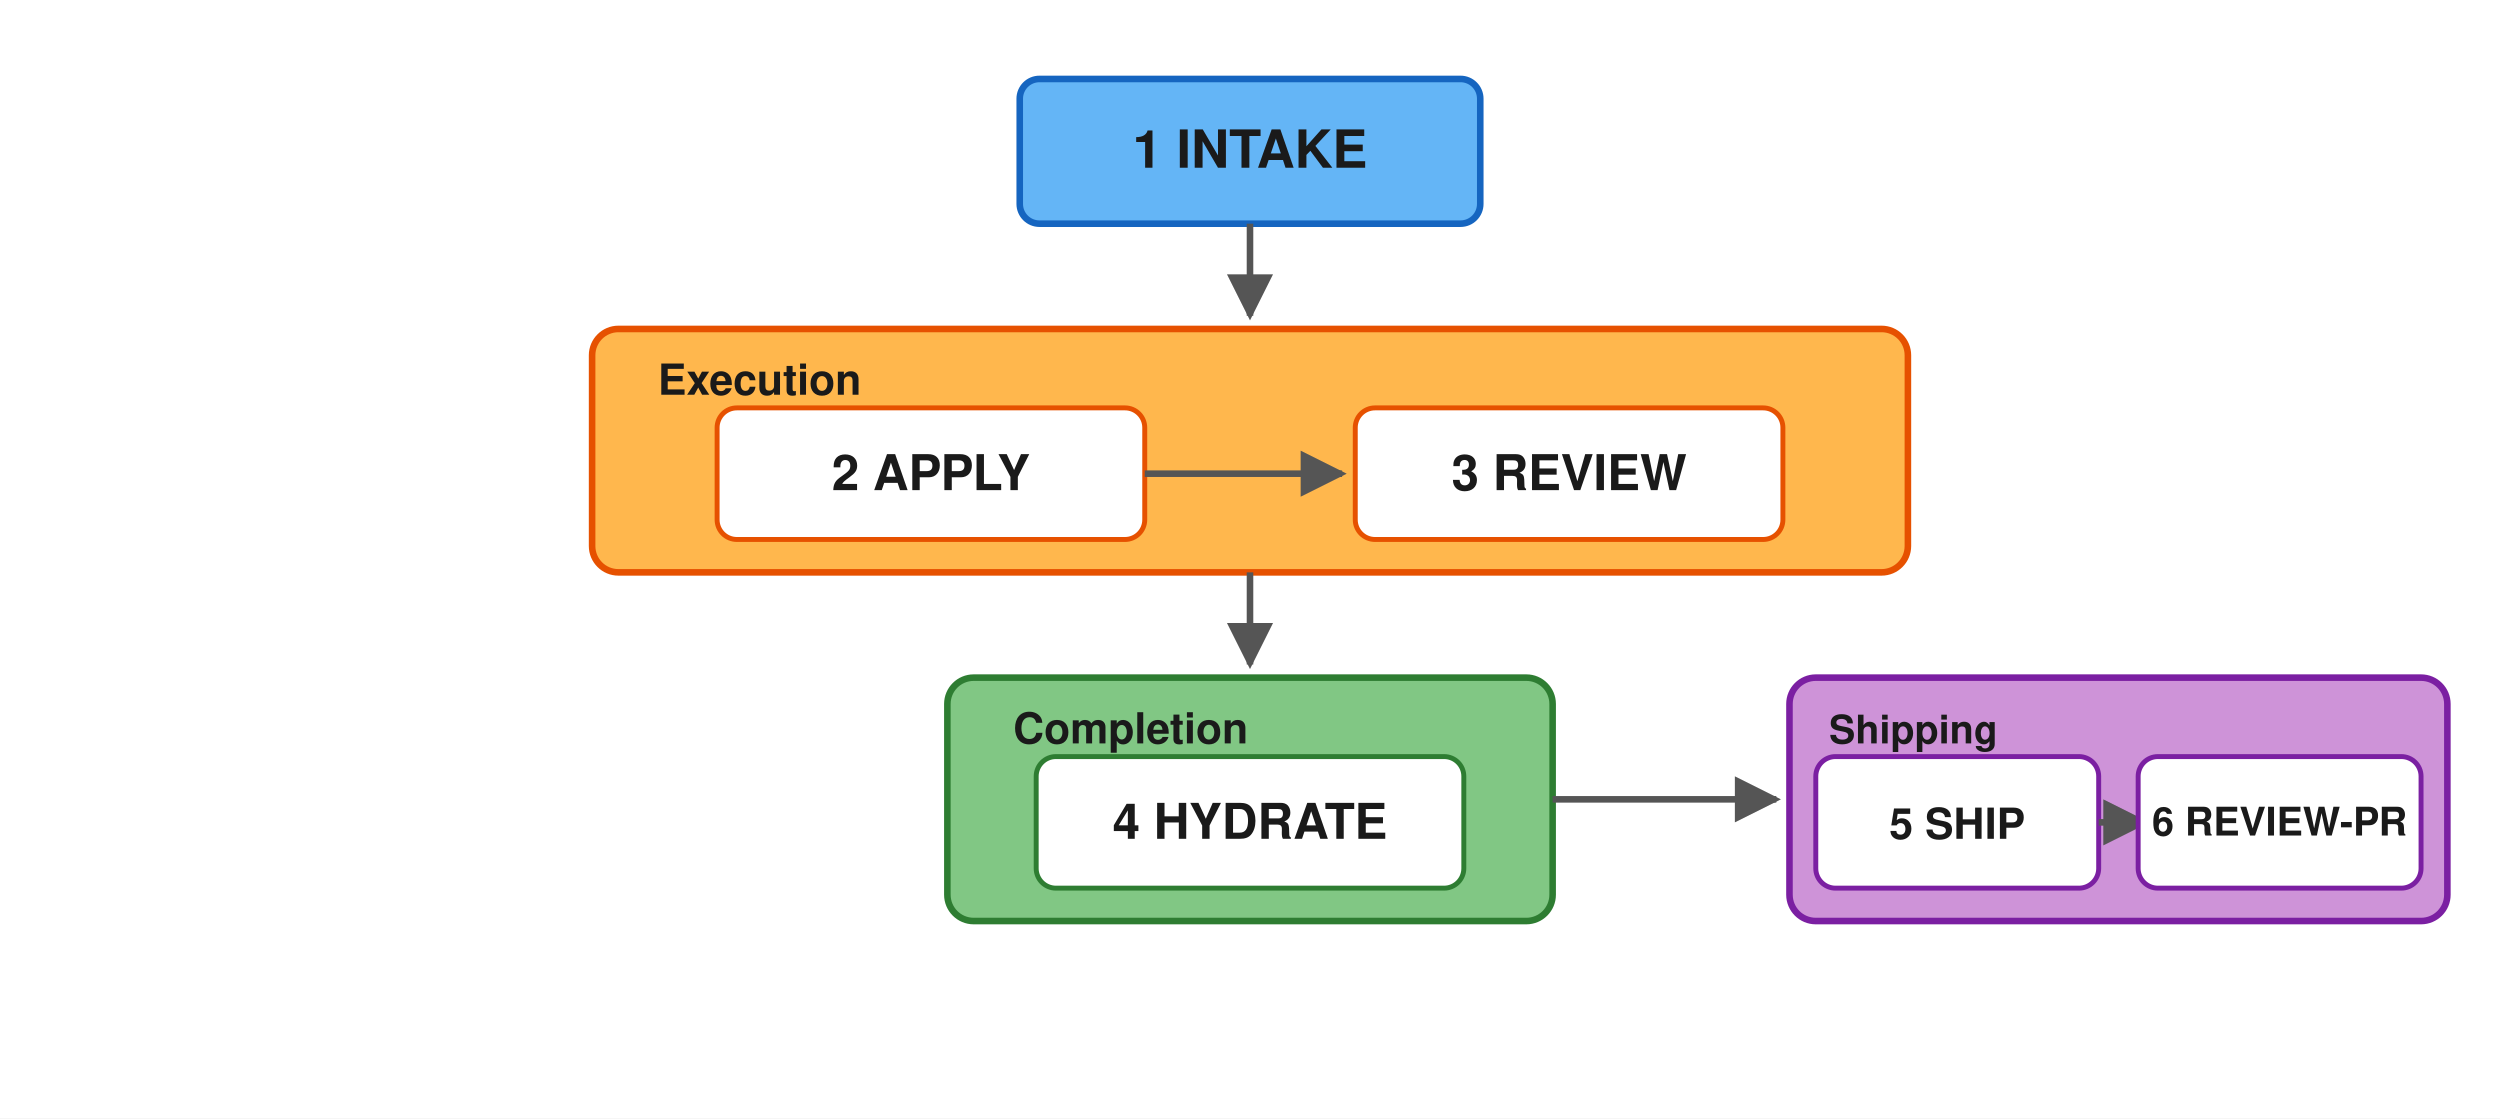
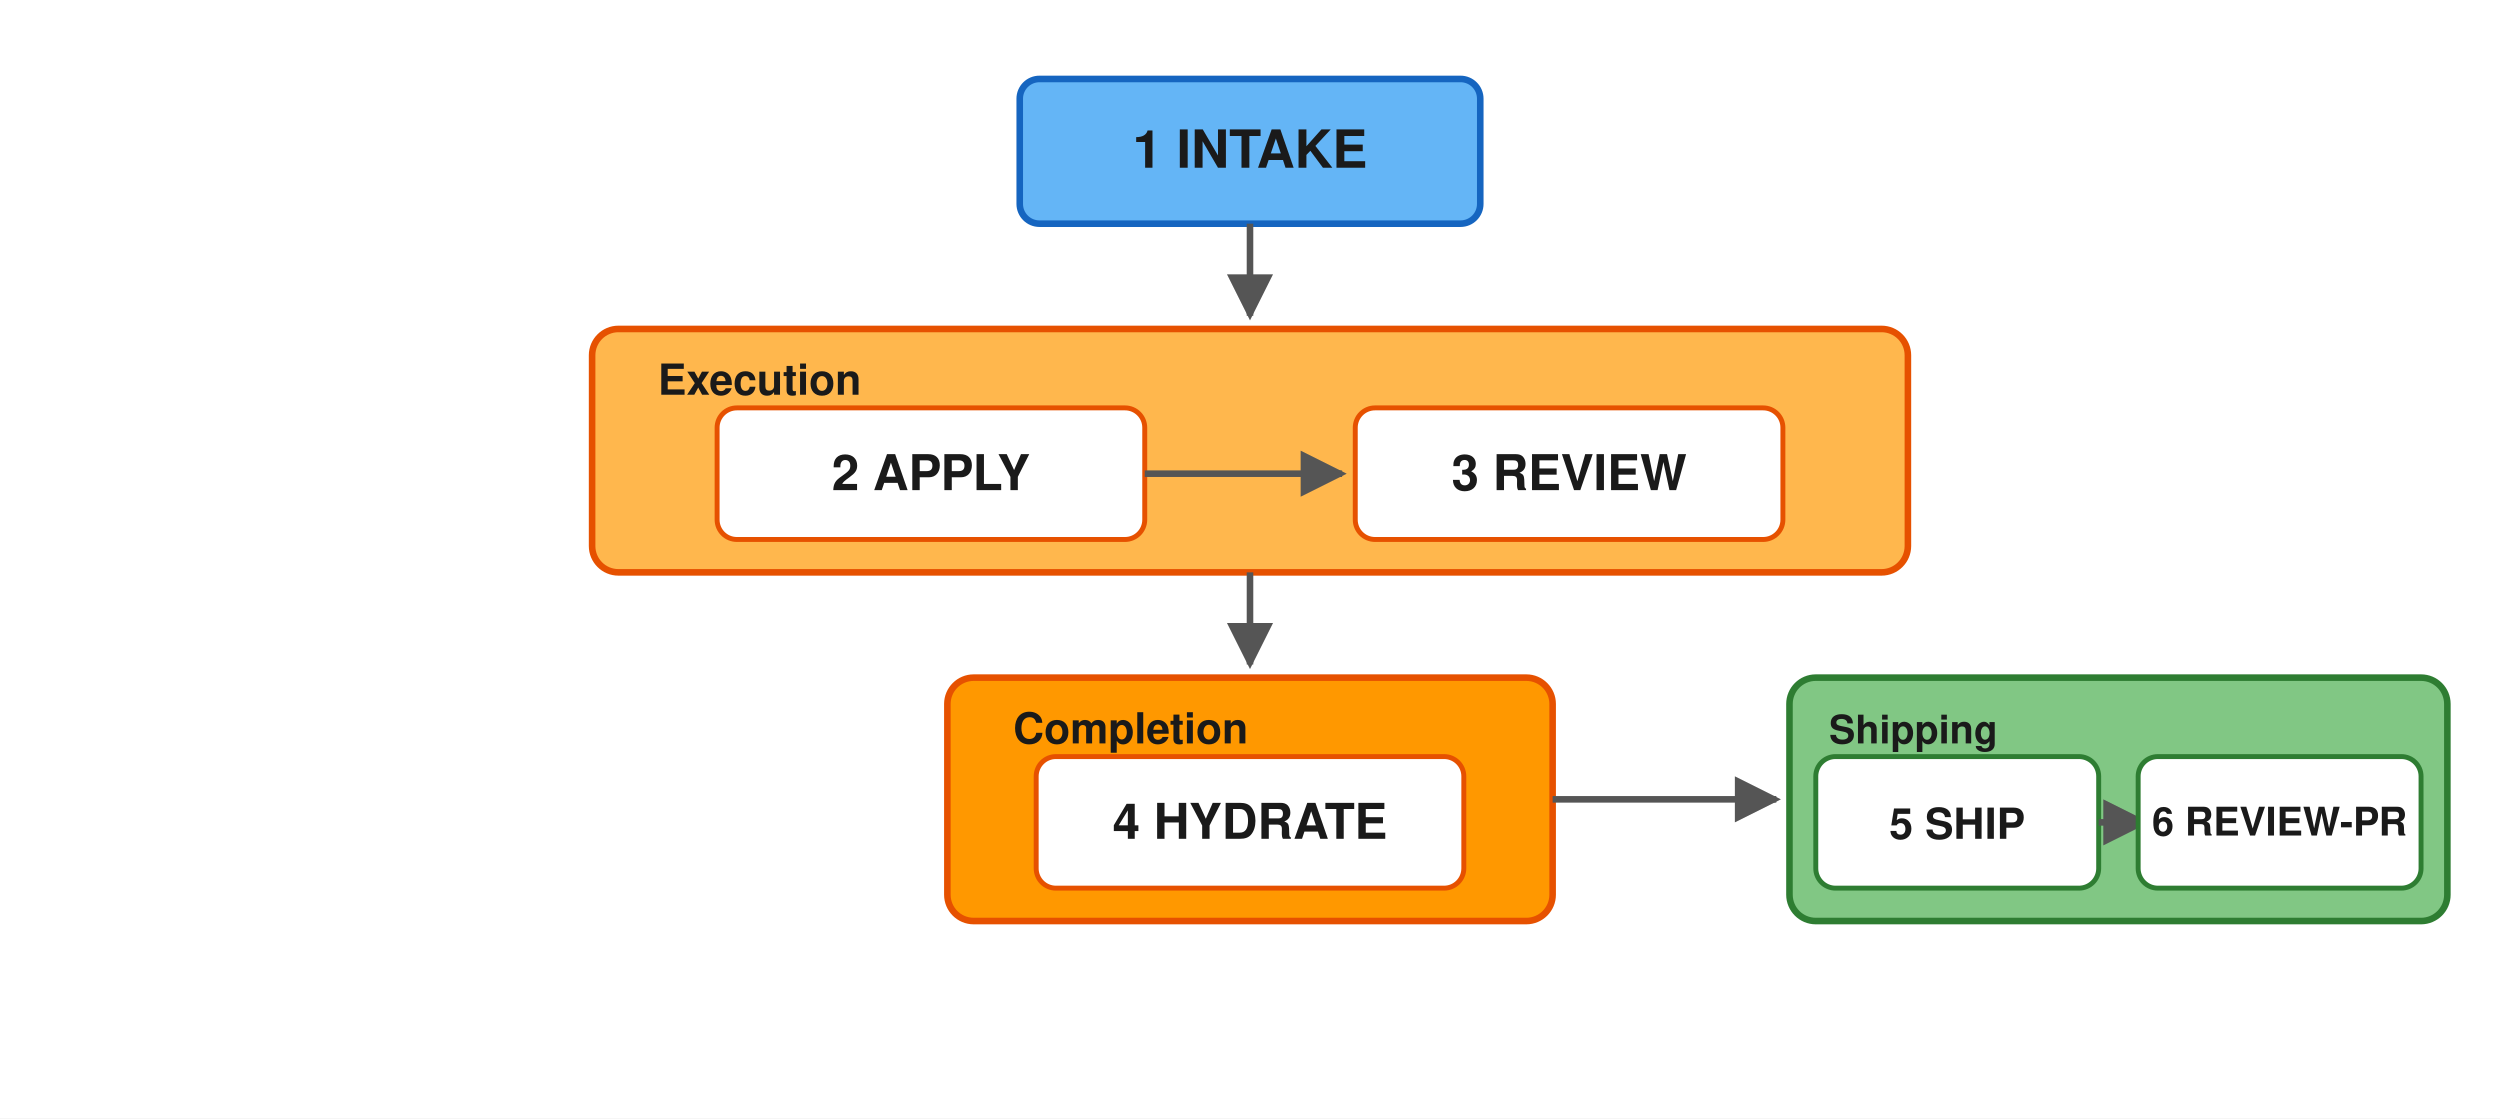
<svg xmlns="http://www.w3.org/2000/svg" width="760" height="340" viewBox="0 0 760 340" font-family="-apple-system, BlinkMacSystemFont, 'Segoe UI', Helvetica, Arial, sans-serif" role="img" aria-label="The 6 stages of the Fab pipeline: 1 Intake leads to the Execution group (2 Apply then 3 Review), which leads to the Completion group (4 Hydrate), which leads to the Shipping group (5 Ship then 6 Review-PR).">
  <defs>
    <marker id="arrow" viewBox="0 0 10 10" refX="9" refY="5" markerWidth="7" markerHeight="7" orient="auto-start-reverse">
      <path d="M0,0 L10,5 L0,10 z" fill="#555555" />
    </marker>
  </defs>
  <rect x="0" y="0" width="760" height="340" fill="#ffffff" />
  <rect x="310" y="24" width="140" height="44" rx="6" fill="#64b5f6" stroke="#1565C0" stroke-width="2" />
  <text x="380" y="51" text-anchor="middle" font-size="16" font-weight="600" fill="#1a1a1a">1 INTAKE</text>
  <line x1="380" y1="68" x2="380" y2="96" stroke="#555555" stroke-width="2" marker-end="url(#arrow)" />
  <rect x="180" y="100" width="400" height="74" rx="8" fill="#ffb74d" stroke="#E65100" stroke-width="2" />
  <text x="200" y="120" text-anchor="start" font-size="13" font-weight="700" fill="#1a1a1a">Execution</text>
  <rect x="218" y="124" width="130" height="40" rx="6" fill="#ffffff" stroke="#E65100" stroke-width="1.5" />
  <text x="283" y="149" text-anchor="middle" font-size="15" font-weight="600" fill="#1a1a1a">2 APPLY</text>
  <line x1="348" y1="144" x2="408" y2="144" stroke="#555555" stroke-width="2" marker-end="url(#arrow)" />
  <rect x="412" y="124" width="130" height="40" rx="6" fill="#ffffff" stroke="#E65100" stroke-width="1.5" />
  <text x="477" y="149" text-anchor="middle" font-size="15" font-weight="600" fill="#1a1a1a">3 REVIEW</text>
  <line x1="380" y1="174" x2="380" y2="202" stroke="#555555" stroke-width="2" marker-end="url(#arrow)" />
-   <rect x="288" y="206" width="184" height="74" rx="8" fill="#81c784" stroke="#2E7D32" stroke-width="2" />
+   <rect x="288" y="206" width="184" height="74" rx="8" fill="#ff9800" stroke="#E65100" stroke-width="2" />
  <text x="308" y="226" text-anchor="start" font-size="13" font-weight="700" fill="#1a1a1a">Completion</text>
-   <rect x="315" y="230" width="130" height="40" rx="6" fill="#ffffff" stroke="#2E7D32" stroke-width="1.5" />
+   <rect x="315" y="230" width="130" height="40" rx="6" fill="#ffffff" stroke="#E65100" stroke-width="1.5" />
  <text x="380" y="255" text-anchor="middle" font-size="15" font-weight="600" fill="#1a1a1a">4 HYDRATE</text>
  <line x1="472" y1="243" x2="540" y2="243" stroke="#555555" stroke-width="2" marker-end="url(#arrow)" />
-   <rect x="544" y="206" width="200" height="74" rx="8" fill="#ce93d8" stroke="#7B1FA2" stroke-width="2" />
+   <rect x="544" y="206" width="200" height="74" rx="8" fill="#81c784" stroke="#2E7D32" stroke-width="2" />
  <text x="556" y="226" text-anchor="start" font-size="12" font-weight="700" fill="#1a1a1a">Shipping</text>
-   <rect x="552" y="230" width="86" height="40" rx="6" fill="#ffffff" stroke="#7B1FA2" stroke-width="1.5" />
+   <rect x="552" y="230" width="86" height="40" rx="6" fill="#ffffff" stroke="#2E7D32" stroke-width="1.5" />
  <text x="595" y="255" text-anchor="middle" font-size="13" font-weight="600" fill="#1a1a1a">5 SHIP</text>
  <line x1="638" y1="250" x2="652" y2="250" stroke="#555555" stroke-width="2" marker-end="url(#arrow)" />
-   <rect x="650" y="230" width="86" height="40" rx="6" fill="#ffffff" stroke="#7B1FA2" stroke-width="1.5" />
+   <rect x="650" y="230" width="86" height="40" rx="6" fill="#ffffff" stroke="#2E7D32" stroke-width="1.5" />
  <text x="693" y="254" text-anchor="middle" font-size="12" font-weight="600" fill="#1a1a1a">6 REVIEW-PR</text>
</svg>
